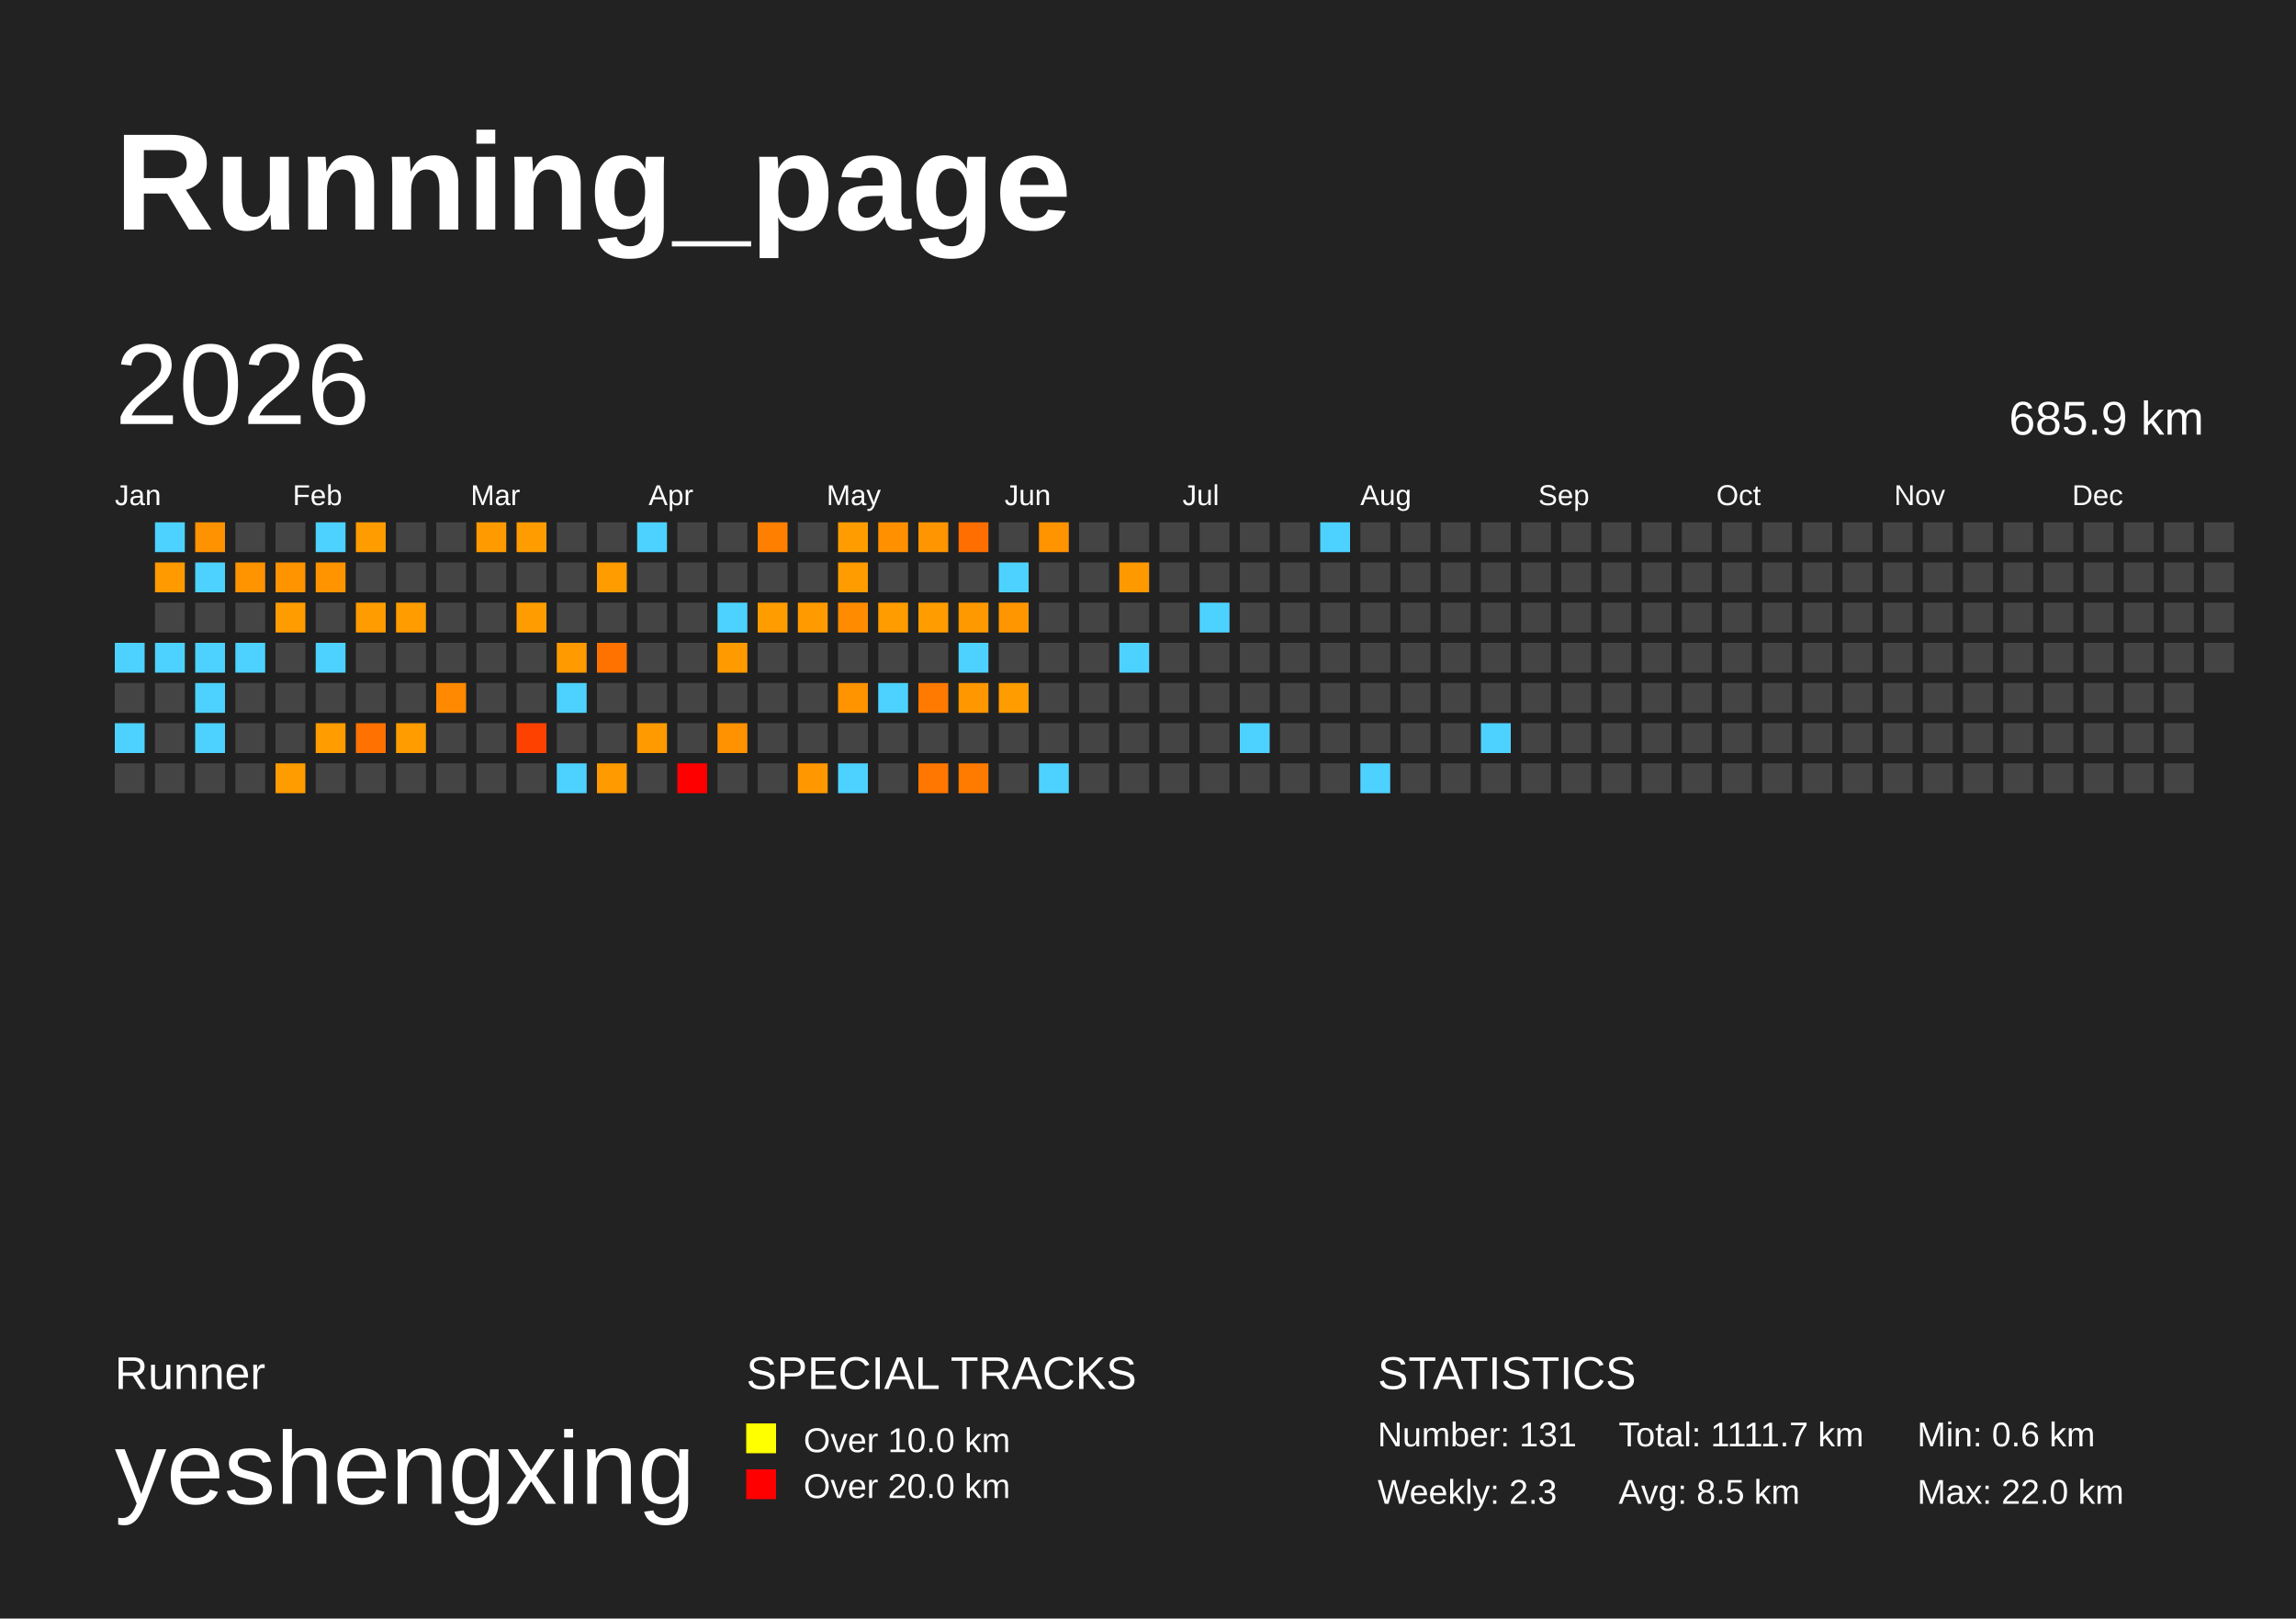
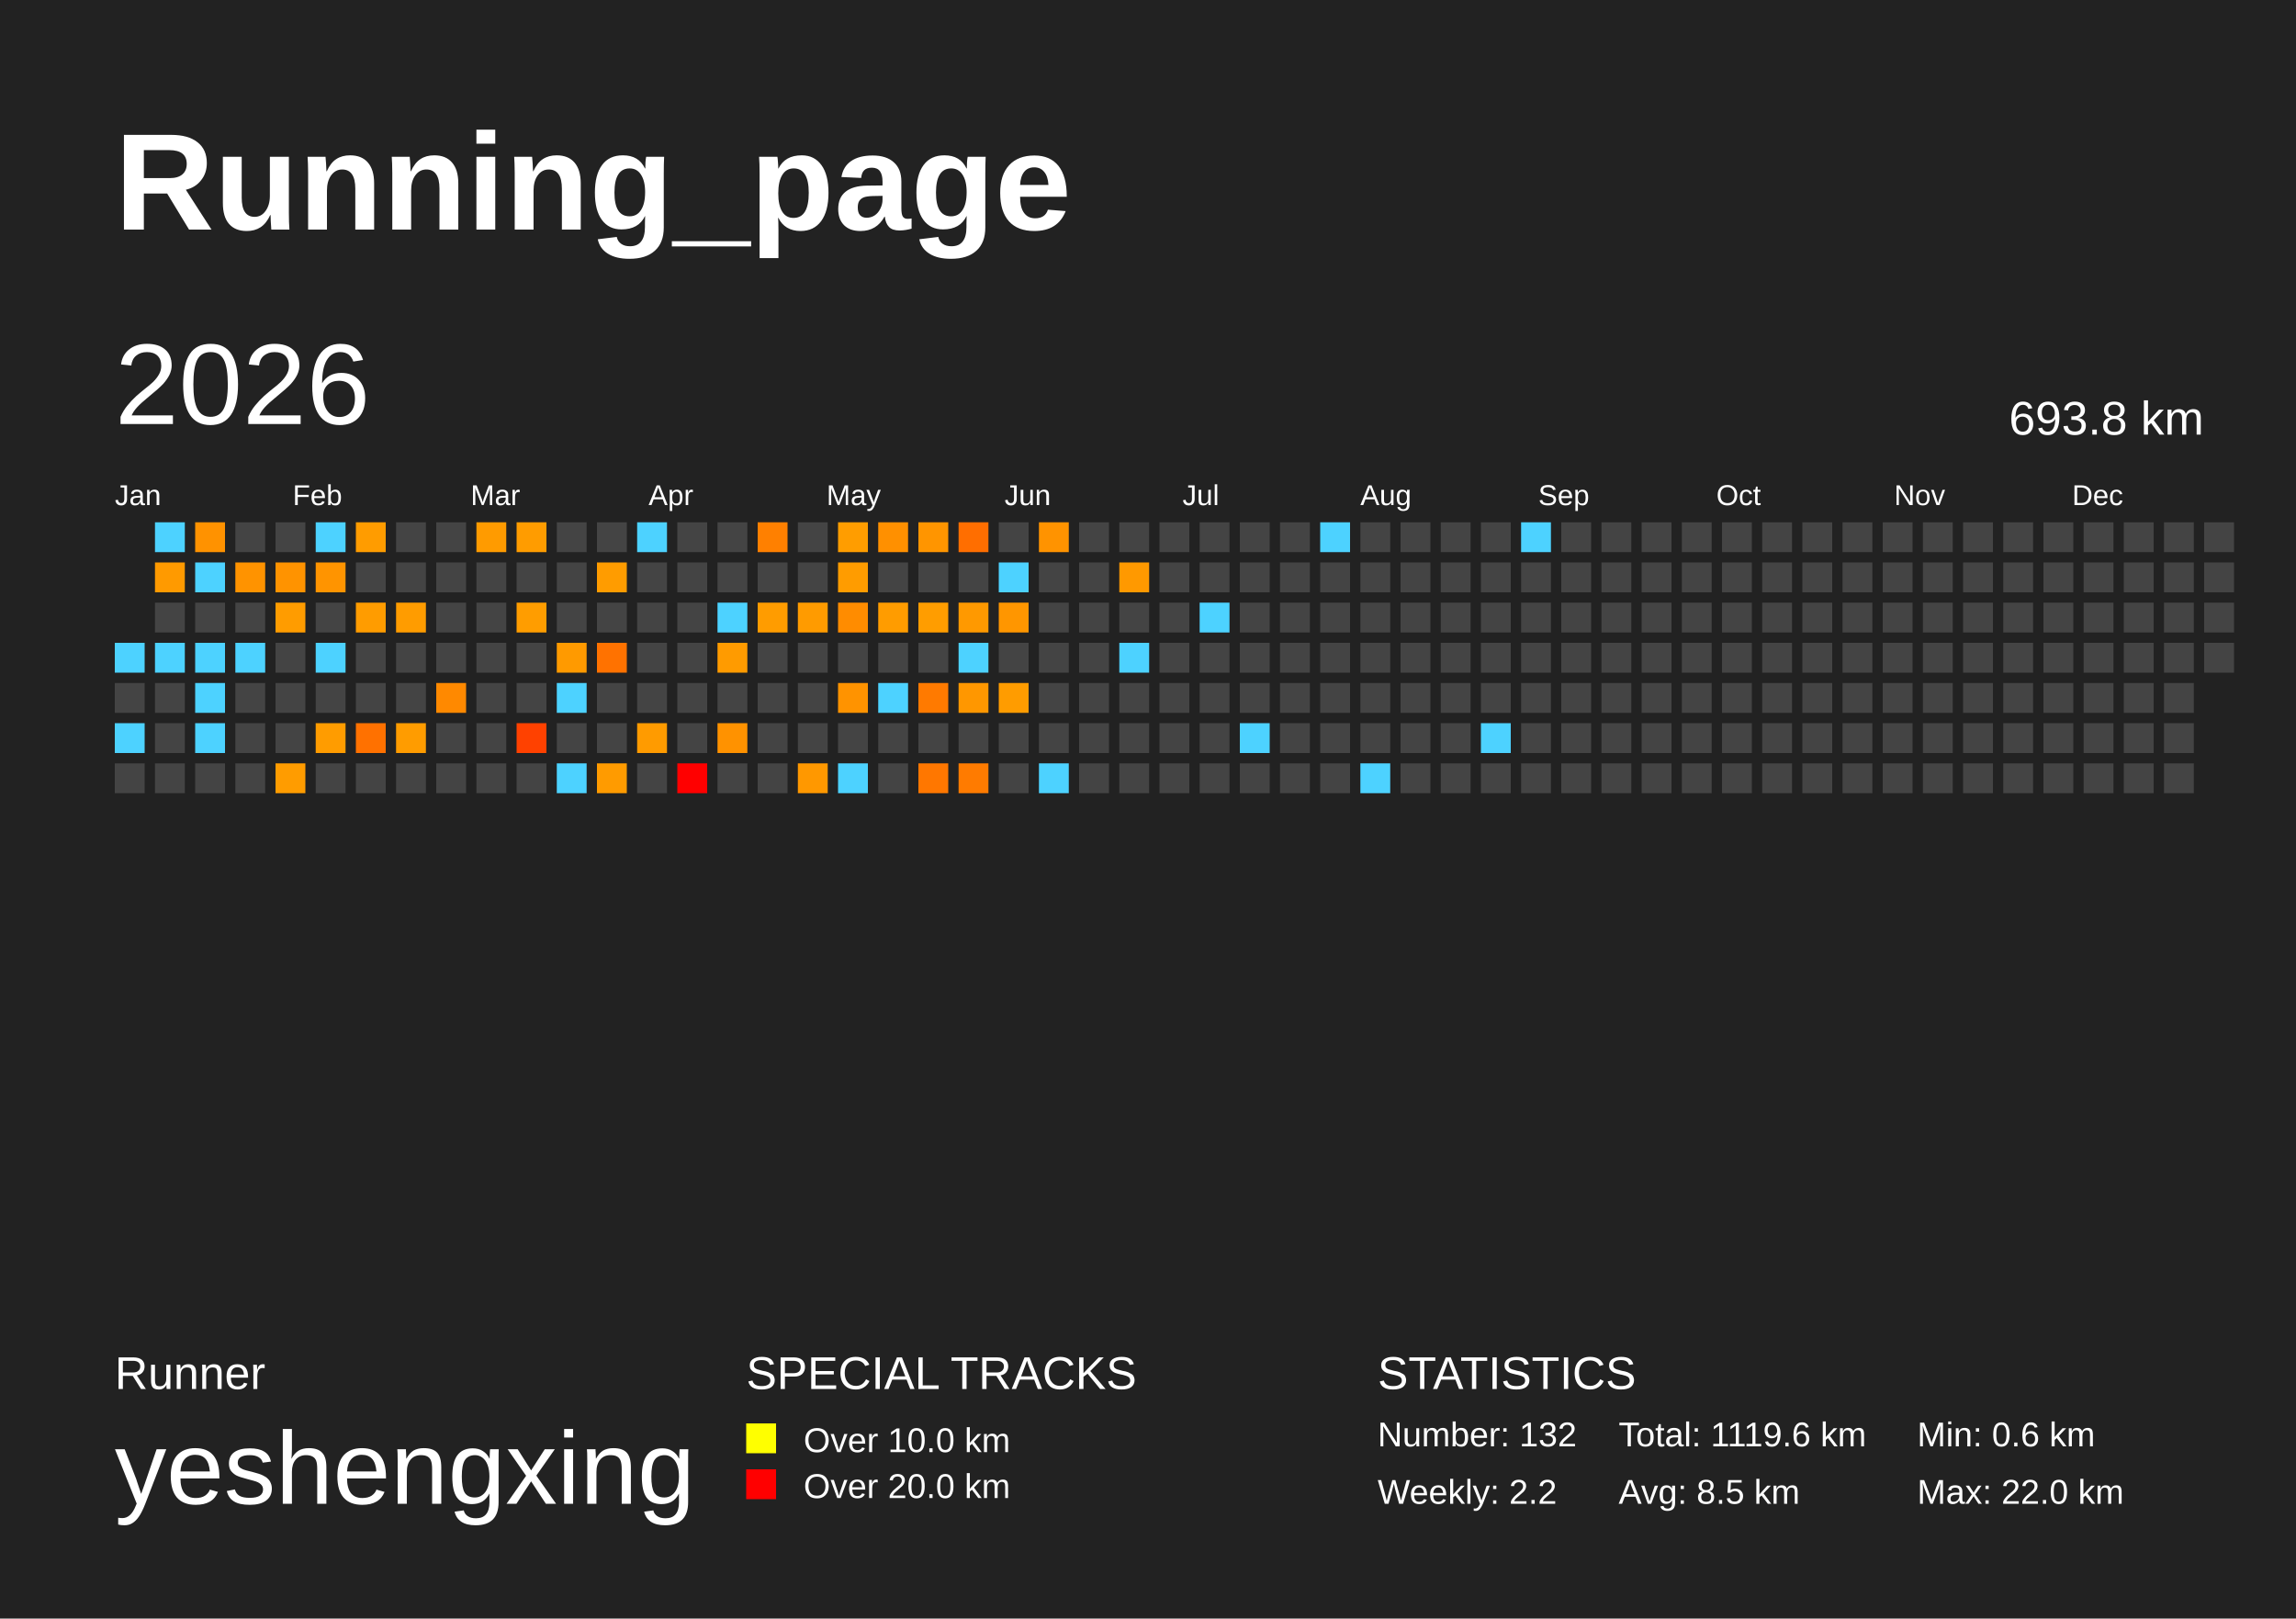
<svg xmlns="http://www.w3.org/2000/svg" baseProfile="full" height="141mm" version="1.1" viewBox="0,0,200,141" width="200mm">
  <defs />
  <rect fill="#222222" height="141" width="200" x="0" y="0" />
  <text fill="#FFFFFF" style="font-size:12px; font-family:Arial; font-weight:bold;" x="10" y="20">Running_page</text>
  <text fill="#FFFFFF" style="font-size:4px; font-family:Arial" x="10" y="121">Runner</text>
  <text fill="#FFFFFF" style="font-size:9px; font-family:Arial" x="10" y="131">yeshengxing</text>
  <text fill="#FFFFFF" style="font-size:4px; font-family:Arial" x="65" y="121">SPECIAL TRACKS</text>
  <rect fill="yellow" height="2.6" width="2.6" x="65" y="124" />
  <text fill="#FFFFFF" style="font-size:3px; font-family:Arial" x="70" y="126.5">Over 10.0 km</text>
  <rect fill="red" height="2.6" width="2.6" x="65" y="128" />
  <text fill="#FFFFFF" style="font-size:3px; font-family:Arial" x="70" y="130.5">Over 20.0 km</text>
  <text fill="#FFFFFF" style="font-size:4px; font-family:Arial" x="120" y="121">STATISTICS</text>
-   <text fill="#FFFFFF" style="font-size:3px; font-family:Arial" x="120" y="126">Number: 131</text>
-   <text fill="#FFFFFF" style="font-size:3px; font-family:Arial" x="120" y="131">Weekly: 2.3</text>
-   <text fill="#FFFFFF" style="font-size:3px; font-family:Arial" x="141" y="126">Total: 1111.7 km</text>
+   <text fill="#FFFFFF" style="font-size:3px; font-family:Arial" x="120" y="126">Number: 132</text>
+   <text fill="#FFFFFF" style="font-size:3px; font-family:Arial" x="120" y="131">Weekly: 2.2</text>
+   <text fill="#FFFFFF" style="font-size:3px; font-family:Arial" x="141" y="126">Total: 1119.6 km</text>
  <text fill="#FFFFFF" style="font-size:3px; font-family:Arial" x="141" y="131">Avg: 8.5 km</text>
  <text fill="#FFFFFF" style="font-size:3px; font-family:Arial" x="167" y="126">Min: 0.6 km</text>
  <text fill="#FFFFFF" style="font-size:3px; font-family:Arial" x="167" y="131">Max: 22.0 km</text>
  <text dominant-baseline="hanging" fill="#FFFFFF" style="font-size:10.0px; font-family:Arial;" x="10" y="30">2026</text>
-   <text dominant-baseline="hanging" fill="#FFFFFF" style="font-size:4.125px; font-family:Arial;" x="175" y="35">685.9 km</text>
+   <text dominant-baseline="hanging" fill="#FFFFFF" style="font-size:4.125px; font-family:Arial;" x="175" y="35">693.8 km</text>
  <text fill="#FFFFFF" style="font-size:2.5px; font-family:Arial" x="10.0" y="44">Jan</text>
  <text fill="#FFFFFF" style="font-size:2.5px; font-family:Arial" x="25.5" y="44">Feb</text>
  <text fill="#FFFFFF" style="font-size:2.5px; font-family:Arial" x="41.0" y="44">Mar</text>
  <text fill="#FFFFFF" style="font-size:2.5px; font-family:Arial" x="56.5" y="44">Apr</text>
  <text fill="#FFFFFF" style="font-size:2.5px; font-family:Arial" x="72.0" y="44">May</text>
  <text fill="#FFFFFF" style="font-size:2.5px; font-family:Arial" x="87.5" y="44">Jun</text>
  <text fill="#FFFFFF" style="font-size:2.5px; font-family:Arial" x="103.0" y="44">Jul</text>
  <text fill="#FFFFFF" style="font-size:2.5px; font-family:Arial" x="118.5" y="44">Aug</text>
  <text fill="#FFFFFF" style="font-size:2.5px; font-family:Arial" x="134.0" y="44">Sep</text>
  <text fill="#FFFFFF" style="font-size:2.5px; font-family:Arial" x="149.5" y="44">Oct</text>
  <text fill="#FFFFFF" style="font-size:2.5px; font-family:Arial" x="165.0" y="44">Nov</text>
  <text fill="#FFFFFF" style="font-size:2.5px; font-family:Arial" x="180.5" y="44">Dec</text>
  <rect fill="#4dd2ff" height="2.6" width="2.6" x="10.0" y="56.0" />
  <rect fill="#444444" height="2.6" width="2.6" x="10.0" y="59.5" />
  <rect fill="#4dd2ff" height="2.6" width="2.6" x="10.0" y="63.0" />
  <rect fill="#444444" height="2.6" width="2.6" x="10.0" y="66.5" />
  <rect fill="#4dd2ff" height="2.6" width="2.6" x="13.5" y="45.5" />
  <rect fill="#ff9a00" height="2.6" width="2.6" x="13.5" y="49.0" />
  <rect fill="#444444" height="2.6" width="2.6" x="13.5" y="52.5" />
  <rect fill="#4dd2ff" height="2.6" width="2.6" x="13.5" y="56.0" />
  <rect fill="#444444" height="2.6" width="2.6" x="13.5" y="59.5" />
  <rect fill="#444444" height="2.6" width="2.6" x="13.5" y="63.0" />
  <rect fill="#444444" height="2.6" width="2.6" x="13.5" y="66.5" />
  <rect fill="#ff9200" height="2.6" width="2.6" x="17.0" y="45.5" />
  <rect fill="#4dd2ff" height="2.6" width="2.6" x="17.0" y="49.0" />
  <rect fill="#444444" height="2.6" width="2.6" x="17.0" y="52.5" />
  <rect fill="#4dd2ff" height="2.6" width="2.6" x="17.0" y="56.0" />
  <rect fill="#4dd2ff" height="2.6" width="2.6" x="17.0" y="59.5" />
  <rect fill="#4dd2ff" height="2.6" width="2.6" x="17.0" y="63.0" />
  <rect fill="#444444" height="2.6" width="2.6" x="17.0" y="66.5" />
  <rect fill="#444444" height="2.6" width="2.6" x="20.5" y="45.5" />
  <rect fill="#ff9300" height="2.6" width="2.6" x="20.5" y="49.0" />
  <rect fill="#444444" height="2.6" width="2.6" x="20.5" y="52.5" />
  <rect fill="#4dd2ff" height="2.6" width="2.6" x="20.5" y="56.0" />
  <rect fill="#444444" height="2.6" width="2.6" x="20.5" y="59.5" />
  <rect fill="#444444" height="2.6" width="2.6" x="20.5" y="63.0" />
  <rect fill="#444444" height="2.6" width="2.6" x="20.5" y="66.5" />
  <rect fill="#444444" height="2.6" width="2.6" x="24.0" y="45.5" />
  <rect fill="#ff9300" height="2.6" width="2.6" x="24.0" y="49.0" />
  <rect fill="#ff9c00" height="2.6" width="2.6" x="24.0" y="52.5" />
  <rect fill="#444444" height="2.6" width="2.6" x="24.0" y="56.0" />
  <rect fill="#444444" height="2.6" width="2.6" x="24.0" y="59.5" />
  <rect fill="#444444" height="2.6" width="2.6" x="24.0" y="63.0" />
  <rect fill="#ff9c00" height="2.6" width="2.6" x="24.0" y="66.5" />
  <rect fill="#4dd2ff" height="2.6" width="2.6" x="27.5" y="45.5" />
  <rect fill="#ff9400" height="2.6" width="2.6" x="27.5" y="49.0" />
  <rect fill="#444444" height="2.6" width="2.6" x="27.5" y="52.5" />
  <rect fill="#4dd2ff" height="2.6" width="2.6" x="27.5" y="56.0" />
  <rect fill="#444444" height="2.6" width="2.6" x="27.5" y="59.5" />
  <rect fill="#ff9c00" height="2.6" width="2.6" x="27.5" y="63.0" />
  <rect fill="#444444" height="2.6" width="2.6" x="27.5" y="66.5" />
  <rect fill="#ff9c00" height="2.6" width="2.6" x="31.0" y="45.5" />
  <rect fill="#444444" height="2.6" width="2.6" x="31.0" y="49.0" />
  <rect fill="#ff9c00" height="2.6" width="2.6" x="31.0" y="52.5" />
  <rect fill="#444444" height="2.6" width="2.6" x="31.0" y="56.0" />
  <rect fill="#444444" height="2.6" width="2.6" x="31.0" y="59.5" />
  <rect fill="#ff7100" height="2.6" width="2.6" x="31.0" y="63.0" />
  <rect fill="#444444" height="2.6" width="2.6" x="31.0" y="66.5" />
  <rect fill="#444444" height="2.6" width="2.6" x="34.5" y="45.5" />
  <rect fill="#444444" height="2.6" width="2.6" x="34.5" y="49.0" />
  <rect fill="#ff9c00" height="2.6" width="2.6" x="34.5" y="52.5" />
  <rect fill="#444444" height="2.6" width="2.6" x="34.5" y="56.0" />
  <rect fill="#444444" height="2.6" width="2.6" x="34.5" y="59.5" />
  <rect fill="#ff9c00" height="2.6" width="2.6" x="34.5" y="63.0" />
  <rect fill="#444444" height="2.6" width="2.6" x="34.5" y="66.5" />
  <rect fill="#444444" height="2.6" width="2.6" x="38.0" y="45.5" />
  <rect fill="#444444" height="2.6" width="2.6" x="38.0" y="49.0" />
  <rect fill="#444444" height="2.6" width="2.6" x="38.0" y="52.5" />
  <rect fill="#444444" height="2.6" width="2.6" x="38.0" y="56.0" />
  <rect fill="#ff8900" height="2.6" width="2.6" x="38.0" y="59.5" />
  <rect fill="#444444" height="2.6" width="2.6" x="38.0" y="63.0" />
  <rect fill="#444444" height="2.6" width="2.6" x="38.0" y="66.5" />
  <rect fill="#ff9b00" height="2.6" width="2.6" x="41.5" y="45.5" />
  <rect fill="#444444" height="2.6" width="2.6" x="41.5" y="49.0" />
  <rect fill="#444444" height="2.6" width="2.6" x="41.5" y="52.5" />
  <rect fill="#444444" height="2.6" width="2.6" x="41.5" y="56.0" />
  <rect fill="#444444" height="2.6" width="2.6" x="41.5" y="59.5" />
  <rect fill="#444444" height="2.6" width="2.6" x="41.5" y="63.0" />
  <rect fill="#444444" height="2.6" width="2.6" x="41.5" y="66.5" />
  <rect fill="#ff9c00" height="2.6" width="2.6" x="45.0" y="45.5" />
  <rect fill="#444444" height="2.6" width="2.6" x="45.0" y="49.0" />
  <rect fill="#ff9d00" height="2.6" width="2.6" x="45.0" y="52.5" />
  <rect fill="#444444" height="2.6" width="2.6" x="45.0" y="56.0" />
  <rect fill="#444444" height="2.6" width="2.6" x="45.0" y="59.5" />
  <rect fill="#ff4100" height="2.6" width="2.6" x="45.0" y="63.0" />
  <rect fill="#444444" height="2.6" width="2.6" x="45.0" y="66.5" />
  <rect fill="#444444" height="2.6" width="2.6" x="48.5" y="45.5" />
  <rect fill="#444444" height="2.6" width="2.6" x="48.5" y="49.0" />
  <rect fill="#444444" height="2.6" width="2.6" x="48.5" y="52.5" />
  <rect fill="#ff9a00" height="2.6" width="2.6" x="48.5" y="56.0" />
  <rect fill="#4dd2ff" height="2.6" width="2.6" x="48.5" y="59.5" />
  <rect fill="#444444" height="2.6" width="2.6" x="48.5" y="63.0" />
  <rect fill="#4dd2ff" height="2.6" width="2.6" x="48.5" y="66.5" />
  <rect fill="#444444" height="2.6" width="2.6" x="52.0" y="45.5" />
  <rect fill="#ff9c00" height="2.6" width="2.6" x="52.0" y="49.0" />
  <rect fill="#444444" height="2.6" width="2.6" x="52.0" y="52.5" />
  <rect fill="#ff7200" height="2.6" width="2.6" x="52.0" y="56.0" />
  <rect fill="#444444" height="2.6" width="2.6" x="52.0" y="59.5" />
  <rect fill="#444444" height="2.6" width="2.6" x="52.0" y="63.0" />
  <rect fill="#ff9b00" height="2.6" width="2.6" x="52.0" y="66.5" />
  <rect fill="#4dd2ff" height="2.6" width="2.6" x="55.5" y="45.5" />
  <rect fill="#444444" height="2.6" width="2.6" x="55.5" y="49.0" />
  <rect fill="#444444" height="2.6" width="2.6" x="55.5" y="52.5" />
  <rect fill="#444444" height="2.6" width="2.6" x="55.5" y="56.0" />
  <rect fill="#444444" height="2.6" width="2.6" x="55.5" y="59.5" />
  <rect fill="#ff9b00" height="2.6" width="2.6" x="55.5" y="63.0" />
  <rect fill="#444444" height="2.6" width="2.6" x="55.5" y="66.5" />
  <rect fill="#444444" height="2.6" width="2.6" x="59.0" y="45.5" />
  <rect fill="#444444" height="2.6" width="2.6" x="59.0" y="49.0" />
  <rect fill="#444444" height="2.6" width="2.6" x="59.0" y="52.5" />
  <rect fill="#444444" height="2.6" width="2.6" x="59.0" y="56.0" />
  <rect fill="#444444" height="2.6" width="2.6" x="59.0" y="59.5" />
  <rect fill="#444444" height="2.6" width="2.6" x="59.0" y="63.0" />
  <rect fill="red" height="2.6" width="2.6" x="59.0" y="66.5" />
  <rect fill="#444444" height="2.6" width="2.6" x="62.5" y="45.5" />
  <rect fill="#444444" height="2.6" width="2.6" x="62.5" y="49.0" />
  <rect fill="#4dd2ff" height="2.6" width="2.6" x="62.5" y="52.5" />
  <rect fill="#ff9b00" height="2.6" width="2.6" x="62.5" y="56.0" />
  <rect fill="#444444" height="2.6" width="2.6" x="62.5" y="59.5" />
  <rect fill="#ff9200" height="2.6" width="2.6" x="62.5" y="63.0" />
  <rect fill="#444444" height="2.6" width="2.6" x="62.5" y="66.5" />
  <rect fill="#ff8000" height="2.6" width="2.6" x="66.0" y="45.5" />
  <rect fill="#444444" height="2.6" width="2.6" x="66.0" y="49.0" />
  <rect fill="#ff9c00" height="2.6" width="2.6" x="66.0" y="52.5" />
  <rect fill="#444444" height="2.6" width="2.6" x="66.0" y="56.0" />
  <rect fill="#444444" height="2.6" width="2.6" x="66.0" y="59.5" />
  <rect fill="#444444" height="2.6" width="2.6" x="66.0" y="63.0" />
  <rect fill="#444444" height="2.6" width="2.6" x="66.0" y="66.5" />
  <rect fill="#444444" height="2.6" width="2.6" x="69.5" y="45.5" />
  <rect fill="#444444" height="2.6" width="2.6" x="69.5" y="49.0" />
  <rect fill="#ff9b00" height="2.6" width="2.6" x="69.5" y="52.5" />
  <rect fill="#444444" height="2.6" width="2.6" x="69.5" y="56.0" />
  <rect fill="#444444" height="2.6" width="2.6" x="69.5" y="59.5" />
  <rect fill="#444444" height="2.6" width="2.6" x="69.5" y="63.0" />
  <rect fill="#ff9800" height="2.6" width="2.6" x="69.5" y="66.5" />
  <rect fill="#ff9d00" height="2.6" width="2.6" x="73.0" y="45.5" />
  <rect fill="#ff9c00" height="2.6" width="2.6" x="73.0" y="49.0" />
  <rect fill="#ff8c00" height="2.6" width="2.6" x="73.0" y="52.5" />
  <rect fill="#444444" height="2.6" width="2.6" x="73.0" y="56.0" />
  <rect fill="#ff9300" height="2.6" width="2.6" x="73.0" y="59.5" />
  <rect fill="#444444" height="2.6" width="2.6" x="73.0" y="63.0" />
  <rect fill="#4dd2ff" height="2.6" width="2.6" x="73.0" y="66.5" />
  <rect fill="#ff9000" height="2.6" width="2.6" x="76.5" y="45.5" />
  <rect fill="#444444" height="2.6" width="2.6" x="76.5" y="49.0" />
  <rect fill="#ff9c00" height="2.6" width="2.6" x="76.5" y="52.5" />
  <rect fill="#444444" height="2.6" width="2.6" x="76.5" y="56.0" />
  <rect fill="#4dd2ff" height="2.6" width="2.6" x="76.5" y="59.5" />
  <rect fill="#444444" height="2.6" width="2.6" x="76.5" y="63.0" />
  <rect fill="#444444" height="2.6" width="2.6" x="76.5" y="66.5" />
  <rect fill="#ff9500" height="2.6" width="2.6" x="80.0" y="45.5" />
  <rect fill="#444444" height="2.6" width="2.6" x="80.0" y="49.0" />
  <rect fill="#ff9d00" height="2.6" width="2.6" x="80.0" y="52.5" />
  <rect fill="#444444" height="2.6" width="2.6" x="80.0" y="56.0" />
  <rect fill="#ff7a00" height="2.6" width="2.6" x="80.0" y="59.5" />
  <rect fill="#444444" height="2.6" width="2.6" x="80.0" y="63.0" />
  <rect fill="#ff7700" height="2.6" width="2.6" x="80.0" y="66.5" />
  <rect fill="#ff6e00" height="2.6" width="2.6" x="83.5" y="45.5" />
  <rect fill="#444444" height="2.6" width="2.6" x="83.5" y="49.0" />
  <rect fill="#ff9900" height="2.6" width="2.6" x="83.5" y="52.5" />
  <rect fill="#4dd2ff" height="2.6" width="2.6" x="83.5" y="56.0" />
  <rect fill="#ff9700" height="2.6" width="2.6" x="83.5" y="59.5" />
  <rect fill="#444444" height="2.6" width="2.6" x="83.5" y="63.0" />
  <rect fill="#ff7b00" height="2.6" width="2.6" x="83.5" y="66.5" />
  <rect fill="#444444" height="2.6" width="2.6" x="87.0" y="45.5" />
  <rect fill="#4dd2ff" height="2.6" width="2.6" x="87.0" y="49.0" />
  <rect fill="#ff9600" height="2.6" width="2.6" x="87.0" y="52.5" />
  <rect fill="#444444" height="2.6" width="2.6" x="87.0" y="56.0" />
  <rect fill="#ff9c00" height="2.6" width="2.6" x="87.0" y="59.5" />
  <rect fill="#444444" height="2.6" width="2.6" x="87.0" y="63.0" />
  <rect fill="#444444" height="2.6" width="2.6" x="87.0" y="66.5" />
  <rect fill="#ff9300" height="2.6" width="2.6" x="90.5" y="45.5" />
  <rect fill="#444444" height="2.6" width="2.6" x="90.5" y="49.0" />
  <rect fill="#444444" height="2.6" width="2.6" x="90.5" y="52.5" />
  <rect fill="#444444" height="2.6" width="2.6" x="90.5" y="56.0" />
  <rect fill="#444444" height="2.6" width="2.6" x="90.5" y="59.5" />
  <rect fill="#444444" height="2.6" width="2.6" x="90.5" y="63.0" />
  <rect fill="#4dd2ff" height="2.6" width="2.6" x="90.5" y="66.5" />
  <rect fill="#444444" height="2.6" width="2.6" x="94.0" y="45.5" />
  <rect fill="#444444" height="2.6" width="2.6" x="94.0" y="49.0" />
  <rect fill="#444444" height="2.6" width="2.6" x="94.0" y="52.5" />
  <rect fill="#444444" height="2.6" width="2.6" x="94.0" y="56.0" />
  <rect fill="#444444" height="2.6" width="2.6" x="94.0" y="59.5" />
  <rect fill="#444444" height="2.6" width="2.6" x="94.0" y="63.0" />
  <rect fill="#444444" height="2.6" width="2.6" x="94.0" y="66.5" />
  <rect fill="#444444" height="2.6" width="2.6" x="97.5" y="45.5" />
  <rect fill="#ff9900" height="2.6" width="2.6" x="97.5" y="49.0" />
  <rect fill="#444444" height="2.6" width="2.6" x="97.5" y="52.5" />
  <rect fill="#4dd2ff" height="2.6" width="2.6" x="97.5" y="56.0" />
  <rect fill="#444444" height="2.6" width="2.6" x="97.5" y="59.5" />
  <rect fill="#444444" height="2.6" width="2.6" x="97.5" y="63.0" />
  <rect fill="#444444" height="2.6" width="2.6" x="97.5" y="66.5" />
  <rect fill="#444444" height="2.6" width="2.6" x="101.0" y="45.5" />
  <rect fill="#444444" height="2.6" width="2.6" x="101.0" y="49.0" />
  <rect fill="#444444" height="2.6" width="2.6" x="101.0" y="52.5" />
  <rect fill="#444444" height="2.6" width="2.6" x="101.0" y="56.0" />
  <rect fill="#444444" height="2.6" width="2.6" x="101.0" y="59.5" />
  <rect fill="#444444" height="2.6" width="2.6" x="101.0" y="63.0" />
  <rect fill="#444444" height="2.6" width="2.6" x="101.0" y="66.5" />
  <rect fill="#444444" height="2.6" width="2.6" x="104.5" y="45.5" />
  <rect fill="#444444" height="2.6" width="2.6" x="104.5" y="49.0" />
  <rect fill="#4dd2ff" height="2.6" width="2.6" x="104.5" y="52.5" />
  <rect fill="#444444" height="2.6" width="2.6" x="104.5" y="56.0" />
  <rect fill="#444444" height="2.6" width="2.6" x="104.5" y="59.5" />
  <rect fill="#444444" height="2.6" width="2.6" x="104.5" y="63.0" />
  <rect fill="#444444" height="2.6" width="2.6" x="104.5" y="66.5" />
  <rect fill="#444444" height="2.6" width="2.6" x="108.0" y="45.5" />
  <rect fill="#444444" height="2.6" width="2.6" x="108.0" y="49.0" />
  <rect fill="#444444" height="2.6" width="2.6" x="108.0" y="52.5" />
  <rect fill="#444444" height="2.6" width="2.6" x="108.0" y="56.0" />
  <rect fill="#444444" height="2.6" width="2.6" x="108.0" y="59.5" />
  <rect fill="#4dd2ff" height="2.6" width="2.6" x="108.0" y="63.0" />
  <rect fill="#444444" height="2.6" width="2.6" x="108.0" y="66.5" />
  <rect fill="#444444" height="2.6" width="2.6" x="111.5" y="45.5" />
  <rect fill="#444444" height="2.6" width="2.6" x="111.5" y="49.0" />
  <rect fill="#444444" height="2.6" width="2.6" x="111.5" y="52.5" />
  <rect fill="#444444" height="2.6" width="2.6" x="111.5" y="56.0" />
  <rect fill="#444444" height="2.6" width="2.6" x="111.5" y="59.5" />
  <rect fill="#444444" height="2.6" width="2.6" x="111.5" y="63.0" />
  <rect fill="#444444" height="2.6" width="2.6" x="111.5" y="66.5" />
  <rect fill="#4dd2ff" height="2.6" width="2.6" x="115.0" y="45.5" />
  <rect fill="#444444" height="2.6" width="2.6" x="115.0" y="49.0" />
  <rect fill="#444444" height="2.6" width="2.6" x="115.0" y="52.5" />
  <rect fill="#444444" height="2.6" width="2.6" x="115.0" y="56.0" />
  <rect fill="#444444" height="2.6" width="2.6" x="115.0" y="59.5" />
  <rect fill="#444444" height="2.6" width="2.6" x="115.0" y="63.0" />
  <rect fill="#444444" height="2.6" width="2.6" x="115.0" y="66.5" />
  <rect fill="#444444" height="2.6" width="2.6" x="118.5" y="45.5" />
  <rect fill="#444444" height="2.6" width="2.6" x="118.5" y="49.0" />
  <rect fill="#444444" height="2.6" width="2.6" x="118.5" y="52.5" />
  <rect fill="#444444" height="2.6" width="2.6" x="118.5" y="56.0" />
  <rect fill="#444444" height="2.6" width="2.6" x="118.5" y="59.5" />
  <rect fill="#444444" height="2.6" width="2.6" x="118.5" y="63.0" />
  <rect fill="#4dd2ff" height="2.6" width="2.6" x="118.5" y="66.5" />
  <rect fill="#444444" height="2.6" width="2.6" x="122.0" y="45.5" />
  <rect fill="#444444" height="2.6" width="2.6" x="122.0" y="49.0" />
  <rect fill="#444444" height="2.6" width="2.6" x="122.0" y="52.5" />
  <rect fill="#444444" height="2.6" width="2.6" x="122.0" y="56.0" />
  <rect fill="#444444" height="2.6" width="2.6" x="122.0" y="59.5" />
  <rect fill="#444444" height="2.6" width="2.6" x="122.0" y="63.0" />
  <rect fill="#444444" height="2.6" width="2.6" x="122.0" y="66.5" />
  <rect fill="#444444" height="2.6" width="2.6" x="125.5" y="45.5" />
  <rect fill="#444444" height="2.6" width="2.6" x="125.5" y="49.0" />
  <rect fill="#444444" height="2.6" width="2.6" x="125.5" y="52.5" />
  <rect fill="#444444" height="2.6" width="2.6" x="125.5" y="56.0" />
  <rect fill="#444444" height="2.6" width="2.6" x="125.5" y="59.5" />
  <rect fill="#444444" height="2.6" width="2.6" x="125.5" y="63.0" />
  <rect fill="#444444" height="2.6" width="2.6" x="125.5" y="66.5" />
  <rect fill="#444444" height="2.6" width="2.6" x="129.0" y="45.5" />
  <rect fill="#444444" height="2.6" width="2.6" x="129.0" y="49.0" />
  <rect fill="#444444" height="2.6" width="2.6" x="129.0" y="52.5" />
  <rect fill="#444444" height="2.6" width="2.6" x="129.0" y="56.0" />
  <rect fill="#444444" height="2.6" width="2.6" x="129.0" y="59.5" />
  <rect fill="#4dd2ff" height="2.6" width="2.6" x="129.0" y="63.0" />
  <rect fill="#444444" height="2.6" width="2.6" x="129.0" y="66.5" />
-   <rect fill="#444444" height="2.6" width="2.6" x="132.5" y="45.5" />
+   <rect fill="#4dd2ff" height="2.6" width="2.6" x="132.5" y="45.5" />
  <rect fill="#444444" height="2.6" width="2.6" x="132.5" y="49.0" />
  <rect fill="#444444" height="2.6" width="2.6" x="132.5" y="52.5" />
  <rect fill="#444444" height="2.6" width="2.6" x="132.5" y="56.0" />
  <rect fill="#444444" height="2.6" width="2.6" x="132.5" y="59.5" />
  <rect fill="#444444" height="2.6" width="2.6" x="132.5" y="63.0" />
  <rect fill="#444444" height="2.6" width="2.6" x="132.5" y="66.5" />
  <rect fill="#444444" height="2.6" width="2.6" x="136.0" y="45.5" />
  <rect fill="#444444" height="2.6" width="2.6" x="136.0" y="49.0" />
  <rect fill="#444444" height="2.6" width="2.6" x="136.0" y="52.5" />
  <rect fill="#444444" height="2.6" width="2.6" x="136.0" y="56.0" />
  <rect fill="#444444" height="2.6" width="2.6" x="136.0" y="59.5" />
  <rect fill="#444444" height="2.6" width="2.6" x="136.0" y="63.0" />
  <rect fill="#444444" height="2.6" width="2.6" x="136.0" y="66.5" />
  <rect fill="#444444" height="2.6" width="2.6" x="139.5" y="45.5" />
  <rect fill="#444444" height="2.6" width="2.6" x="139.5" y="49.0" />
  <rect fill="#444444" height="2.6" width="2.6" x="139.5" y="52.5" />
  <rect fill="#444444" height="2.6" width="2.6" x="139.5" y="56.0" />
  <rect fill="#444444" height="2.6" width="2.6" x="139.5" y="59.5" />
  <rect fill="#444444" height="2.6" width="2.6" x="139.5" y="63.0" />
  <rect fill="#444444" height="2.6" width="2.6" x="139.5" y="66.5" />
  <rect fill="#444444" height="2.6" width="2.6" x="143.0" y="45.5" />
  <rect fill="#444444" height="2.6" width="2.6" x="143.0" y="49.0" />
  <rect fill="#444444" height="2.6" width="2.6" x="143.0" y="52.5" />
  <rect fill="#444444" height="2.6" width="2.6" x="143.0" y="56.0" />
  <rect fill="#444444" height="2.6" width="2.6" x="143.0" y="59.5" />
  <rect fill="#444444" height="2.6" width="2.6" x="143.0" y="63.0" />
  <rect fill="#444444" height="2.6" width="2.6" x="143.0" y="66.5" />
  <rect fill="#444444" height="2.6" width="2.6" x="146.5" y="45.5" />
  <rect fill="#444444" height="2.6" width="2.6" x="146.5" y="49.0" />
  <rect fill="#444444" height="2.6" width="2.6" x="146.5" y="52.5" />
  <rect fill="#444444" height="2.6" width="2.6" x="146.5" y="56.0" />
  <rect fill="#444444" height="2.6" width="2.6" x="146.5" y="59.5" />
  <rect fill="#444444" height="2.6" width="2.6" x="146.5" y="63.0" />
  <rect fill="#444444" height="2.6" width="2.6" x="146.5" y="66.5" />
  <rect fill="#444444" height="2.6" width="2.6" x="150.0" y="45.5" />
  <rect fill="#444444" height="2.6" width="2.6" x="150.0" y="49.0" />
  <rect fill="#444444" height="2.6" width="2.6" x="150.0" y="52.5" />
  <rect fill="#444444" height="2.6" width="2.6" x="150.0" y="56.0" />
  <rect fill="#444444" height="2.6" width="2.6" x="150.0" y="59.5" />
  <rect fill="#444444" height="2.6" width="2.6" x="150.0" y="63.0" />
  <rect fill="#444444" height="2.6" width="2.6" x="150.0" y="66.5" />
  <rect fill="#444444" height="2.6" width="2.6" x="153.5" y="45.5" />
  <rect fill="#444444" height="2.6" width="2.6" x="153.5" y="49.0" />
  <rect fill="#444444" height="2.6" width="2.6" x="153.5" y="52.5" />
  <rect fill="#444444" height="2.6" width="2.6" x="153.5" y="56.0" />
  <rect fill="#444444" height="2.6" width="2.6" x="153.5" y="59.5" />
  <rect fill="#444444" height="2.6" width="2.6" x="153.5" y="63.0" />
  <rect fill="#444444" height="2.6" width="2.6" x="153.5" y="66.5" />
  <rect fill="#444444" height="2.6" width="2.6" x="157.0" y="45.5" />
  <rect fill="#444444" height="2.6" width="2.6" x="157.0" y="49.0" />
  <rect fill="#444444" height="2.6" width="2.6" x="157.0" y="52.5" />
  <rect fill="#444444" height="2.6" width="2.6" x="157.0" y="56.0" />
  <rect fill="#444444" height="2.6" width="2.6" x="157.0" y="59.5" />
  <rect fill="#444444" height="2.6" width="2.6" x="157.0" y="63.0" />
  <rect fill="#444444" height="2.6" width="2.6" x="157.0" y="66.5" />
  <rect fill="#444444" height="2.6" width="2.6" x="160.5" y="45.5" />
  <rect fill="#444444" height="2.6" width="2.6" x="160.5" y="49.0" />
  <rect fill="#444444" height="2.6" width="2.6" x="160.5" y="52.5" />
  <rect fill="#444444" height="2.6" width="2.6" x="160.5" y="56.0" />
  <rect fill="#444444" height="2.6" width="2.6" x="160.5" y="59.5" />
  <rect fill="#444444" height="2.6" width="2.6" x="160.5" y="63.0" />
  <rect fill="#444444" height="2.6" width="2.6" x="160.5" y="66.5" />
  <rect fill="#444444" height="2.6" width="2.6" x="164.0" y="45.5" />
  <rect fill="#444444" height="2.6" width="2.6" x="164.0" y="49.0" />
  <rect fill="#444444" height="2.6" width="2.6" x="164.0" y="52.5" />
  <rect fill="#444444" height="2.6" width="2.6" x="164.0" y="56.0" />
  <rect fill="#444444" height="2.6" width="2.6" x="164.0" y="59.5" />
  <rect fill="#444444" height="2.6" width="2.6" x="164.0" y="63.0" />
  <rect fill="#444444" height="2.6" width="2.6" x="164.0" y="66.5" />
  <rect fill="#444444" height="2.6" width="2.6" x="167.5" y="45.5" />
  <rect fill="#444444" height="2.6" width="2.6" x="167.5" y="49.0" />
  <rect fill="#444444" height="2.6" width="2.6" x="167.5" y="52.5" />
  <rect fill="#444444" height="2.6" width="2.6" x="167.5" y="56.0" />
  <rect fill="#444444" height="2.6" width="2.6" x="167.5" y="59.5" />
  <rect fill="#444444" height="2.6" width="2.6" x="167.5" y="63.0" />
  <rect fill="#444444" height="2.6" width="2.6" x="167.5" y="66.5" />
  <rect fill="#444444" height="2.6" width="2.6" x="171.0" y="45.5" />
  <rect fill="#444444" height="2.6" width="2.6" x="171.0" y="49.0" />
  <rect fill="#444444" height="2.6" width="2.6" x="171.0" y="52.5" />
  <rect fill="#444444" height="2.6" width="2.6" x="171.0" y="56.0" />
  <rect fill="#444444" height="2.6" width="2.6" x="171.0" y="59.5" />
  <rect fill="#444444" height="2.6" width="2.6" x="171.0" y="63.0" />
  <rect fill="#444444" height="2.6" width="2.6" x="171.0" y="66.5" />
  <rect fill="#444444" height="2.6" width="2.6" x="174.5" y="45.5" />
  <rect fill="#444444" height="2.6" width="2.6" x="174.5" y="49.0" />
  <rect fill="#444444" height="2.6" width="2.6" x="174.5" y="52.5" />
  <rect fill="#444444" height="2.6" width="2.6" x="174.5" y="56.0" />
  <rect fill="#444444" height="2.6" width="2.6" x="174.5" y="59.5" />
  <rect fill="#444444" height="2.6" width="2.6" x="174.5" y="63.0" />
  <rect fill="#444444" height="2.6" width="2.6" x="174.5" y="66.5" />
  <rect fill="#444444" height="2.6" width="2.6" x="178.0" y="45.5" />
  <rect fill="#444444" height="2.6" width="2.6" x="178.0" y="49.0" />
  <rect fill="#444444" height="2.6" width="2.6" x="178.0" y="52.5" />
  <rect fill="#444444" height="2.6" width="2.6" x="178.0" y="56.0" />
  <rect fill="#444444" height="2.6" width="2.6" x="178.0" y="59.5" />
  <rect fill="#444444" height="2.6" width="2.6" x="178.0" y="63.0" />
  <rect fill="#444444" height="2.6" width="2.6" x="178.0" y="66.5" />
  <rect fill="#444444" height="2.6" width="2.6" x="181.5" y="45.5" />
  <rect fill="#444444" height="2.6" width="2.6" x="181.5" y="49.0" />
  <rect fill="#444444" height="2.6" width="2.6" x="181.5" y="52.5" />
  <rect fill="#444444" height="2.6" width="2.6" x="181.5" y="56.0" />
  <rect fill="#444444" height="2.6" width="2.6" x="181.5" y="59.5" />
  <rect fill="#444444" height="2.6" width="2.6" x="181.5" y="63.0" />
  <rect fill="#444444" height="2.6" width="2.6" x="181.5" y="66.5" />
  <rect fill="#444444" height="2.6" width="2.6" x="185.0" y="45.5" />
  <rect fill="#444444" height="2.6" width="2.6" x="185.0" y="49.0" />
  <rect fill="#444444" height="2.6" width="2.6" x="185.0" y="52.5" />
  <rect fill="#444444" height="2.6" width="2.6" x="185.0" y="56.0" />
  <rect fill="#444444" height="2.6" width="2.6" x="185.0" y="59.5" />
  <rect fill="#444444" height="2.6" width="2.6" x="185.0" y="63.0" />
  <rect fill="#444444" height="2.6" width="2.6" x="185.0" y="66.5" />
  <rect fill="#444444" height="2.6" width="2.6" x="188.5" y="45.5" />
  <rect fill="#444444" height="2.6" width="2.6" x="188.5" y="49.0" />
  <rect fill="#444444" height="2.6" width="2.6" x="188.5" y="52.5" />
  <rect fill="#444444" height="2.6" width="2.6" x="188.5" y="56.0" />
  <rect fill="#444444" height="2.6" width="2.6" x="188.5" y="59.5" />
  <rect fill="#444444" height="2.6" width="2.6" x="188.5" y="63.0" />
  <rect fill="#444444" height="2.6" width="2.6" x="188.5" y="66.5" />
  <rect fill="#444444" height="2.6" width="2.6" x="192.0" y="45.5" />
  <rect fill="#444444" height="2.6" width="2.6" x="192.0" y="49.0" />
  <rect fill="#444444" height="2.6" width="2.6" x="192.0" y="52.5" />
  <rect fill="#444444" height="2.6" width="2.6" x="192.0" y="56.0" />
</svg>
